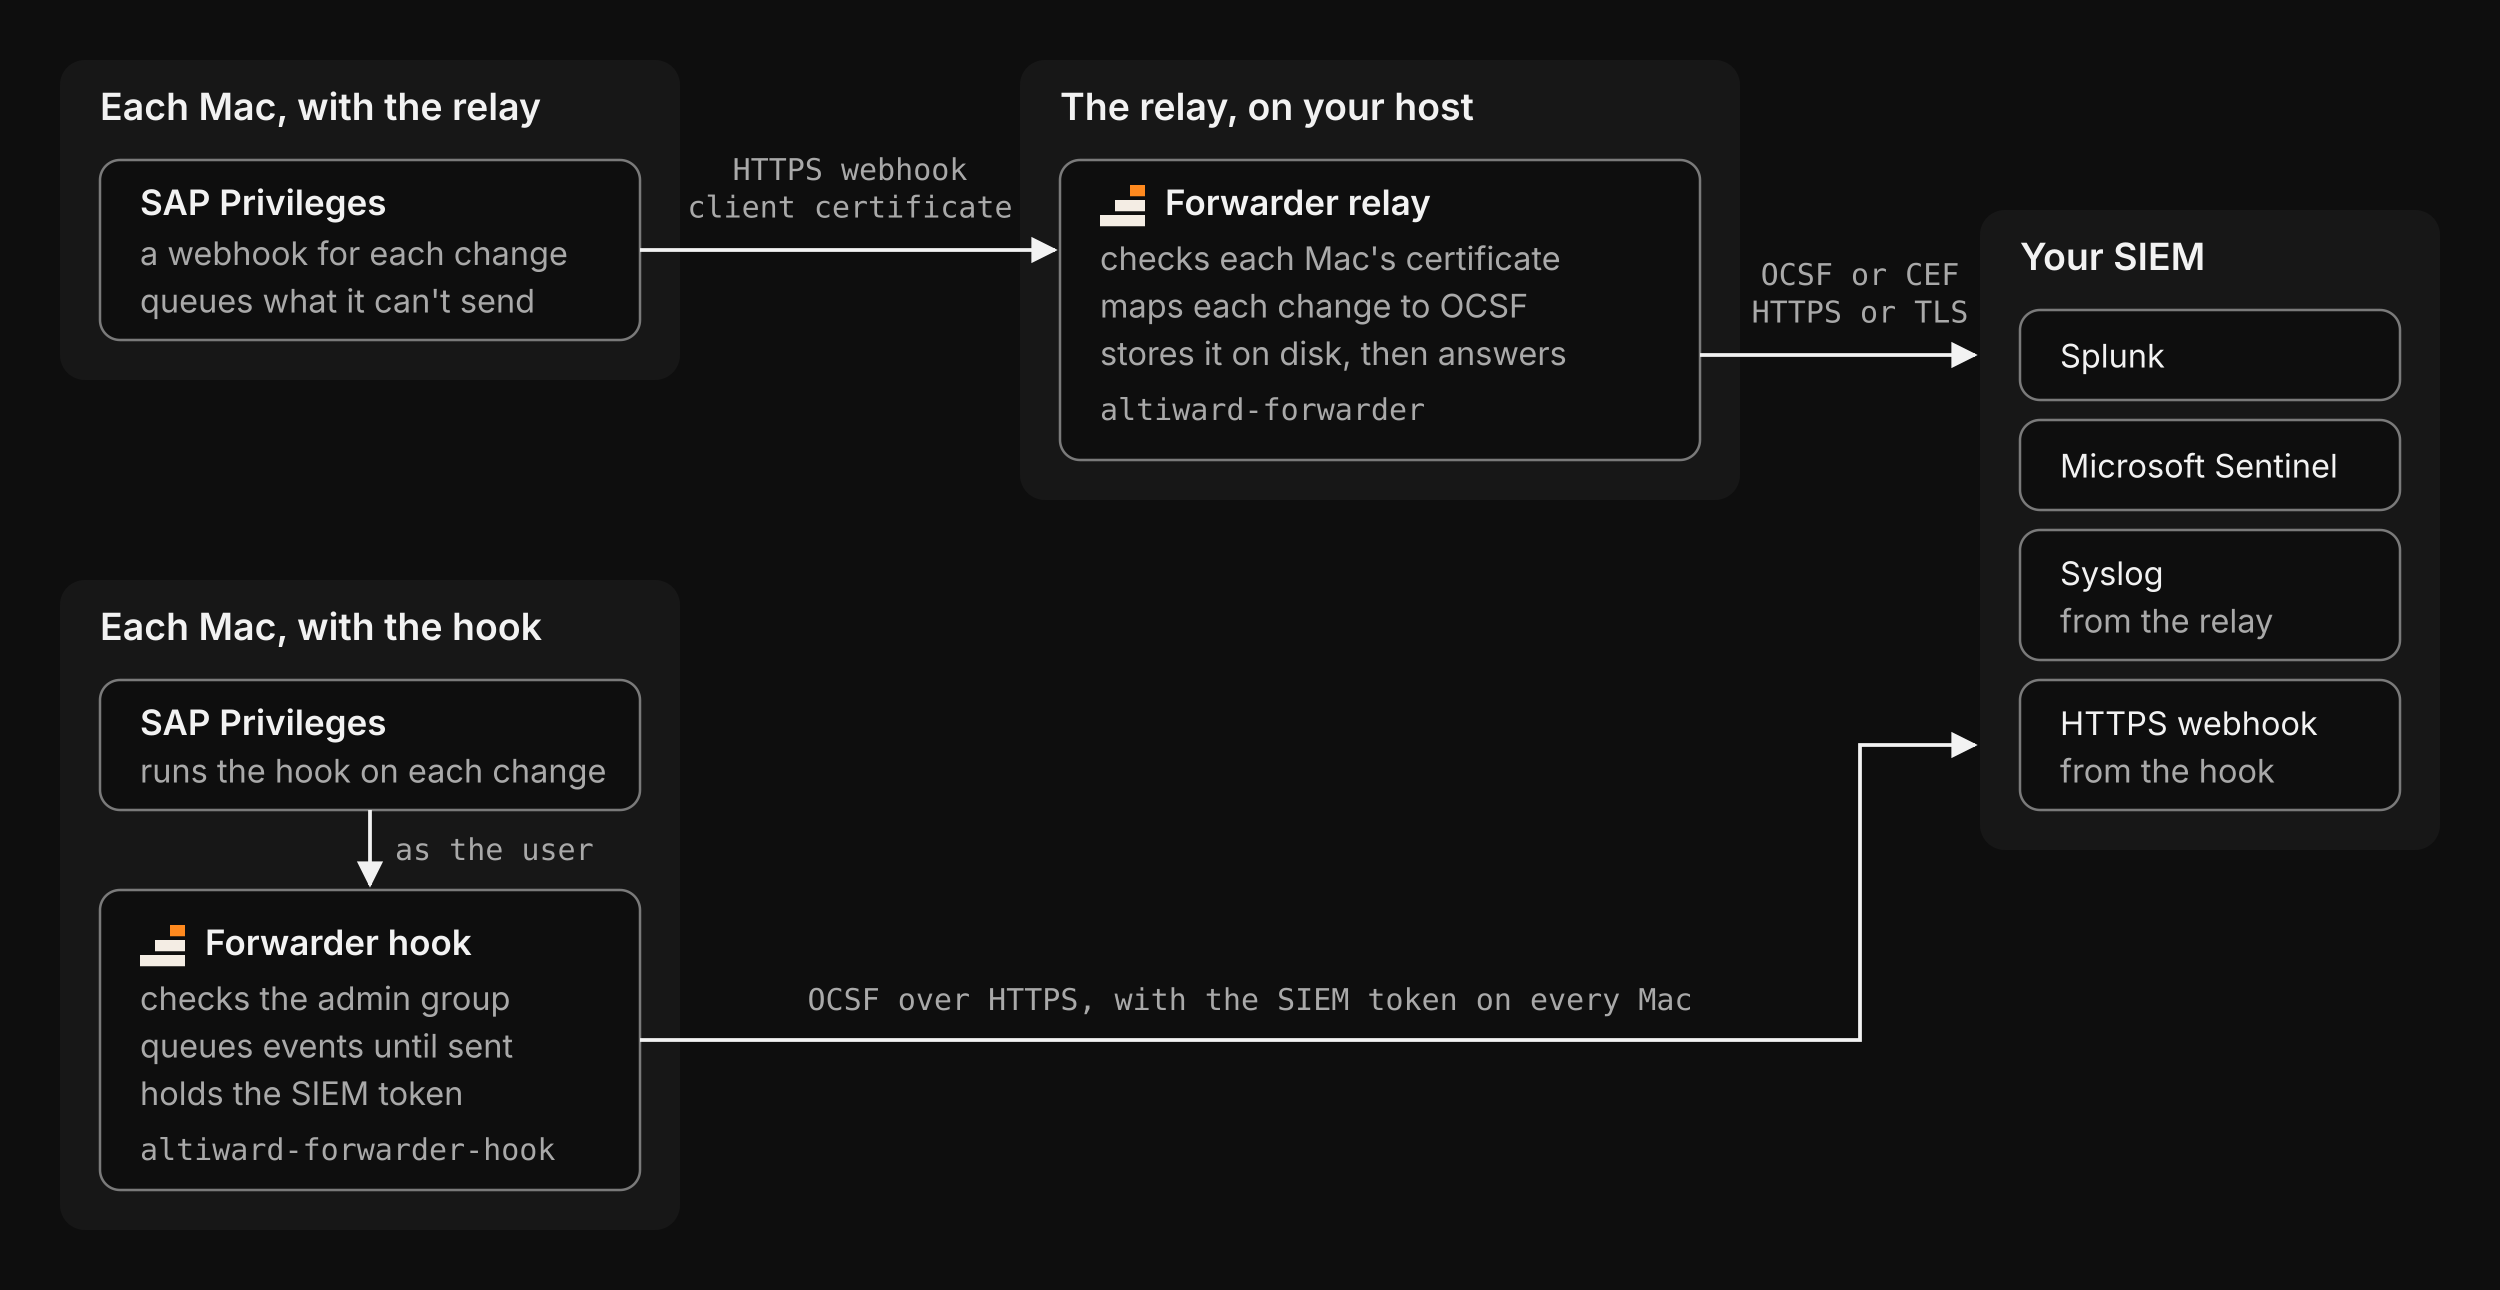
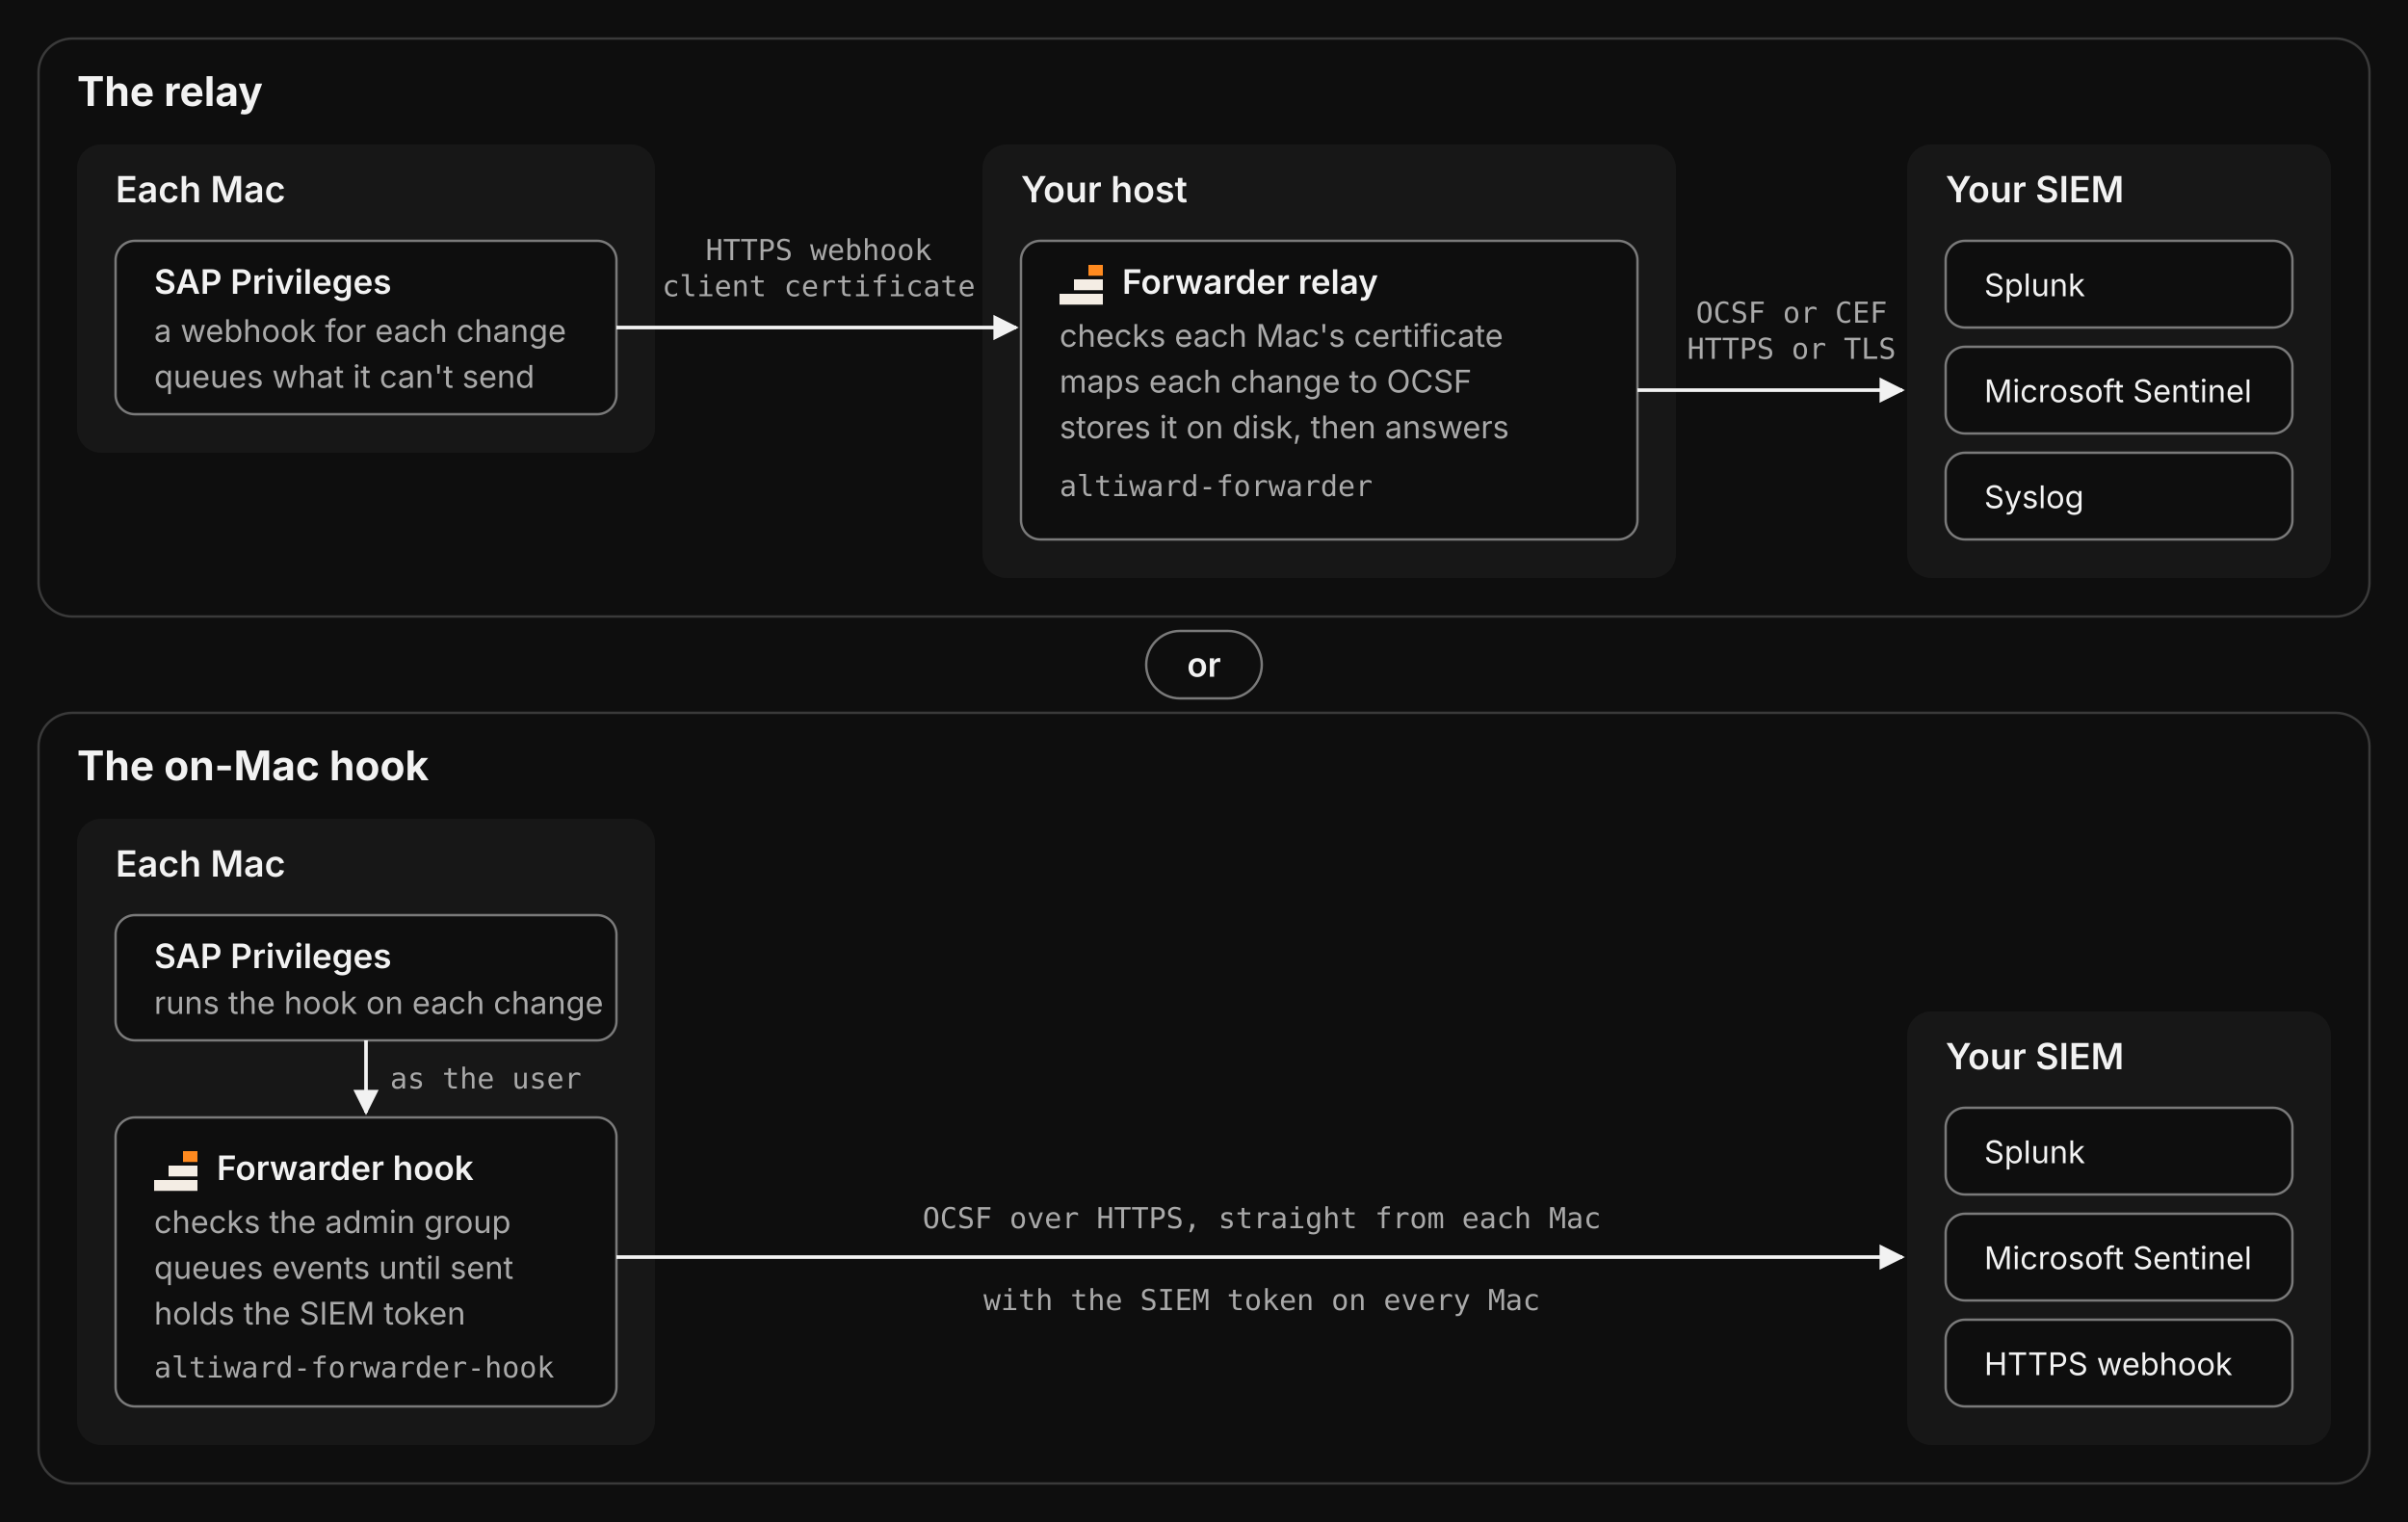
- <svg xmlns="http://www.w3.org/2000/svg" viewBox="0 0 1000 516" width="1000" height="516" role="img" aria-labelledby="title desc">
+ <svg xmlns="http://www.w3.org/2000/svg" viewBox="0 0 1000 632" width="1000" height="632" role="img" aria-labelledby="title desc">
  <style>
    text { font-family: Inter, -apple-system, BlinkMacSystemFont, "Segoe UI", Helvetica, Arial, sans-serif; font-size: 13px; fill: #f2f2f2; }
+     .option { font-size: 17px; font-weight: 700; }
    .title { font-size: 15px; font-weight: 600; }
    .name { font-size: 14px; font-weight: 600; }
    .note { fill: #a9a9a9; }
    .mono { font-family: "JetBrains Mono", ui-monospace, SFMono-Regular, Menlo, Consolas, monospace; font-size: 12px; fill: #a9a9a9; }
+     .frame { fill: none; stroke: #3a3a3a; stroke-width: 1; }
    .group { fill: #171717; }
    .box { fill: #0e0e0e; stroke: #7a7a7a; stroke-width: 1; }
    .outside { fill: #0e0e0e; stroke: #7a7a7a; stroke-width: 1; stroke-dasharray: 4 3; }
    .flow { fill: none; stroke: #f2f2f2; stroke-width: 1.5; marker-end: url(#arrow); }
  </style>
  <defs>
    <marker id="arrow" viewBox="0 0 10 10" refX="9" refY="5" markerWidth="7" markerHeight="7" orient="auto-start-reverse">
      <path d="M0 0 L10 5 L0 10 z" fill="#f2f2f2" />
    </marker>
    <g id="mark">
      <rect x="0" y="12" width="18" height="4.5" fill="#f4ede4" />
      <rect x="6" y="6" width="12" height="4.5" fill="#f4ede4" />
      <rect x="12" y="0" width="6" height="4.5" fill="#ff8a1f" />
    </g>
  </defs>
-   <rect width="1000" height="516" fill="#0e0e0e" />
-   <rect class="group" x="24" y="24" width="248" height="128" rx="10" />
-   <text class="title" x="40" y="48">Each Mac, with the relay</text>
-   <rect class="box" x="40" y="64" width="216" height="72" rx="8" />
-   <text class="name" x="56" y="86">SAP Privileges</text>
-   <text class="note" x="56" y="106">a webhook for each change</text>
-   <text class="note" x="56" y="125">queues what it can't send</text>
-   <rect class="group" x="408" y="24" width="288" height="176" rx="10" />
-   <text class="title" x="424" y="48">The relay, on your host</text>
-   <rect class="box" x="424" y="64" width="256" height="120" rx="8" />
-   <use href="#mark" x="440" y="74" />
-   <text class="name" x="466" y="86">Forwarder relay</text>
-   <text class="note" x="440" y="108">checks each Mac's certificate</text>
-   <text class="note" x="440" y="127">maps each change to OCSF</text>
-   <text class="note" x="440" y="146">stores it on disk, then answers</text>
-   <text class="mono" x="440" y="168">altiward-forwarder</text>
-   <path class="flow" d="M256 100 H422" />
-   <text class="mono" x="340" y="72" text-anchor="middle">HTTPS webhook</text>
-   <text class="mono" x="340" y="87" text-anchor="middle">client certificate</text>
-   <path class="flow" d="M680 142 H790" />
-   <text class="mono" x="744" y="114" text-anchor="middle">OCSF or CEF</text>
-   <text class="mono" x="744" y="129" text-anchor="middle">HTTPS or TLS</text>
-   <rect class="group" x="24" y="232" width="248" height="260" rx="10" />
-   <text class="title" x="40" y="256">Each Mac, with the hook</text>
-   <rect class="box" x="40" y="272" width="216" height="52" rx="8" />
-   <text class="name" x="56" y="294">SAP Privileges</text>
-   <text class="note" x="56" y="313">runs the hook on each change</text>
-   <path class="flow" d="M148 324 V354" />
-   <text class="mono" x="158" y="344">as the user</text>
-   <rect class="box" x="40" y="356" width="216" height="120" rx="8" />
-   <use href="#mark" x="56" y="370" />
-   <text class="name" x="82" y="382">Forwarder hook</text>
-   <text class="note" x="56" y="404">checks the admin group</text>
-   <text class="note" x="56" y="423">queues events until sent</text>
-   <text class="note" x="56" y="442">holds the SIEM token</text>
-   <text class="mono" x="56" y="464">altiward-forwarder-hook</text>
-   <path class="flow" d="M256 416 H744 V298 H790" />
-   <text class="mono" x="500" y="404" text-anchor="middle">OCSF over HTTPS, with the SIEM token on every Mac</text>
-   <rect class="group" x="792" y="84" width="184" height="256" rx="10" />
-   <text class="title" x="808" y="108">Your SIEM</text>
-   <rect class="box" x="808" y="124" width="152" height="36" rx="8" />
-   <text x="824" y="147">Splunk</text>
-   <rect class="box" x="808" y="168" width="152" height="36" rx="8" />
-   <text x="824" y="191">Microsoft Sentinel</text>
-   <rect class="box" x="808" y="212" width="152" height="52" rx="8" />
-   <text x="824" y="234">Syslog</text>
-   <text class="note" x="824" y="253">from the relay</text>
-   <rect class="box" x="808" y="272" width="152" height="52" rx="8" />
-   <text x="824" y="294">HTTPS webhook</text>
-   <text class="note" x="824" y="313">from the hook</text>
+   <rect width="1000" height="632" fill="#0e0e0e" />
+   <rect class="frame" x="16" y="16" width="968" height="240" rx="14" />
+   <text class="option" x="32" y="44">The relay</text>
+   <rect class="group" x="32" y="60" width="240" height="128" rx="10" />
+   <text class="title" x="48" y="84">Each Mac</text>
+   <rect class="box" x="48" y="100" width="208" height="72" rx="8" />
+   <text class="name" x="64" y="122">SAP Privileges</text>
+   <text class="note" x="64" y="142">a webhook for each change</text>
+   <text class="note" x="64" y="161">queues what it can't send</text>
+   <rect class="group" x="408" y="60" width="288" height="180" rx="10" />
+   <text class="title" x="424" y="84">Your host</text>
+   <rect class="box" x="424" y="100" width="256" height="124" rx="8" />
+   <use href="#mark" x="440" y="110" />
+   <text class="name" x="466" y="122">Forwarder relay</text>
+   <text class="note" x="440" y="144">checks each Mac's certificate</text>
+   <text class="note" x="440" y="163">maps each change to OCSF</text>
+   <text class="note" x="440" y="182">stores it on disk, then answers</text>
+   <text class="mono" x="440" y="206">altiward-forwarder</text>
+   <rect class="group" x="792" y="60" width="176" height="180" rx="10" />
+   <text class="title" x="808" y="84">Your SIEM</text>
+   <rect class="box" x="808" y="100" width="144" height="36" rx="8" />
+   <text x="824" y="123">Splunk</text>
+   <rect class="box" x="808" y="144" width="144" height="36" rx="8" />
+   <text x="824" y="167">Microsoft Sentinel</text>
+   <rect class="box" x="808" y="188" width="144" height="36" rx="8" />
+   <text x="824" y="211">Syslog</text>
+   <path class="flow" d="M256 136 H422" />
+   <text class="mono" x="340" y="108" text-anchor="middle">HTTPS webhook</text>
+   <text class="mono" x="340" y="123" text-anchor="middle">client certificate</text>
+   <path class="flow" d="M680 162 H790" />
+   <text class="mono" x="744" y="134" text-anchor="middle">OCSF or CEF</text>
+   <text class="mono" x="744" y="149" text-anchor="middle">HTTPS or TLS</text>
+   <rect class="box" x="476" y="262" width="48" height="28" rx="14" />
+   <text class="name" x="500" y="281" text-anchor="middle">or</text>
+   <rect class="frame" x="16" y="296" width="968" height="320" rx="14" />
+   <text class="option" x="32" y="324">The on-Mac hook</text>
+   <rect class="group" x="32" y="340" width="240" height="260" rx="10" />
+   <text class="title" x="48" y="364">Each Mac</text>
+   <rect class="box" x="48" y="380" width="208" height="52" rx="8" />
+   <text class="name" x="64" y="402">SAP Privileges</text>
+   <text class="note" x="64" y="421">runs the hook on each change</text>
+   <path class="flow" d="M152 432 V462" />
+   <text class="mono" x="162" y="452">as the user</text>
+   <rect class="box" x="48" y="464" width="208" height="120" rx="8" />
+   <use href="#mark" x="64" y="478" />
+   <text class="name" x="90" y="490">Forwarder hook</text>
+   <text class="note" x="64" y="512">checks the admin group</text>
+   <text class="note" x="64" y="531">queues events until sent</text>
+   <text class="note" x="64" y="550">holds the SIEM token</text>
+   <text class="mono" x="64" y="572">altiward-forwarder-hook</text>
+   <rect class="group" x="792" y="420" width="176" height="180" rx="10" />
+   <text class="title" x="808" y="444">Your SIEM</text>
+   <rect class="box" x="808" y="460" width="144" height="36" rx="8" />
+   <text x="824" y="483">Splunk</text>
+   <rect class="box" x="808" y="504" width="144" height="36" rx="8" />
+   <text x="824" y="527">Microsoft Sentinel</text>
+   <rect class="box" x="808" y="548" width="144" height="36" rx="8" />
+   <text x="824" y="571">HTTPS webhook</text>
+   <path class="flow" d="M256 522 H790" />
+   <text class="mono" x="524" y="510" text-anchor="middle">OCSF over HTTPS, straight from each Mac</text>
+   <text class="mono" x="524" y="544" text-anchor="middle">with the SIEM token on every Mac</text>
</svg>
